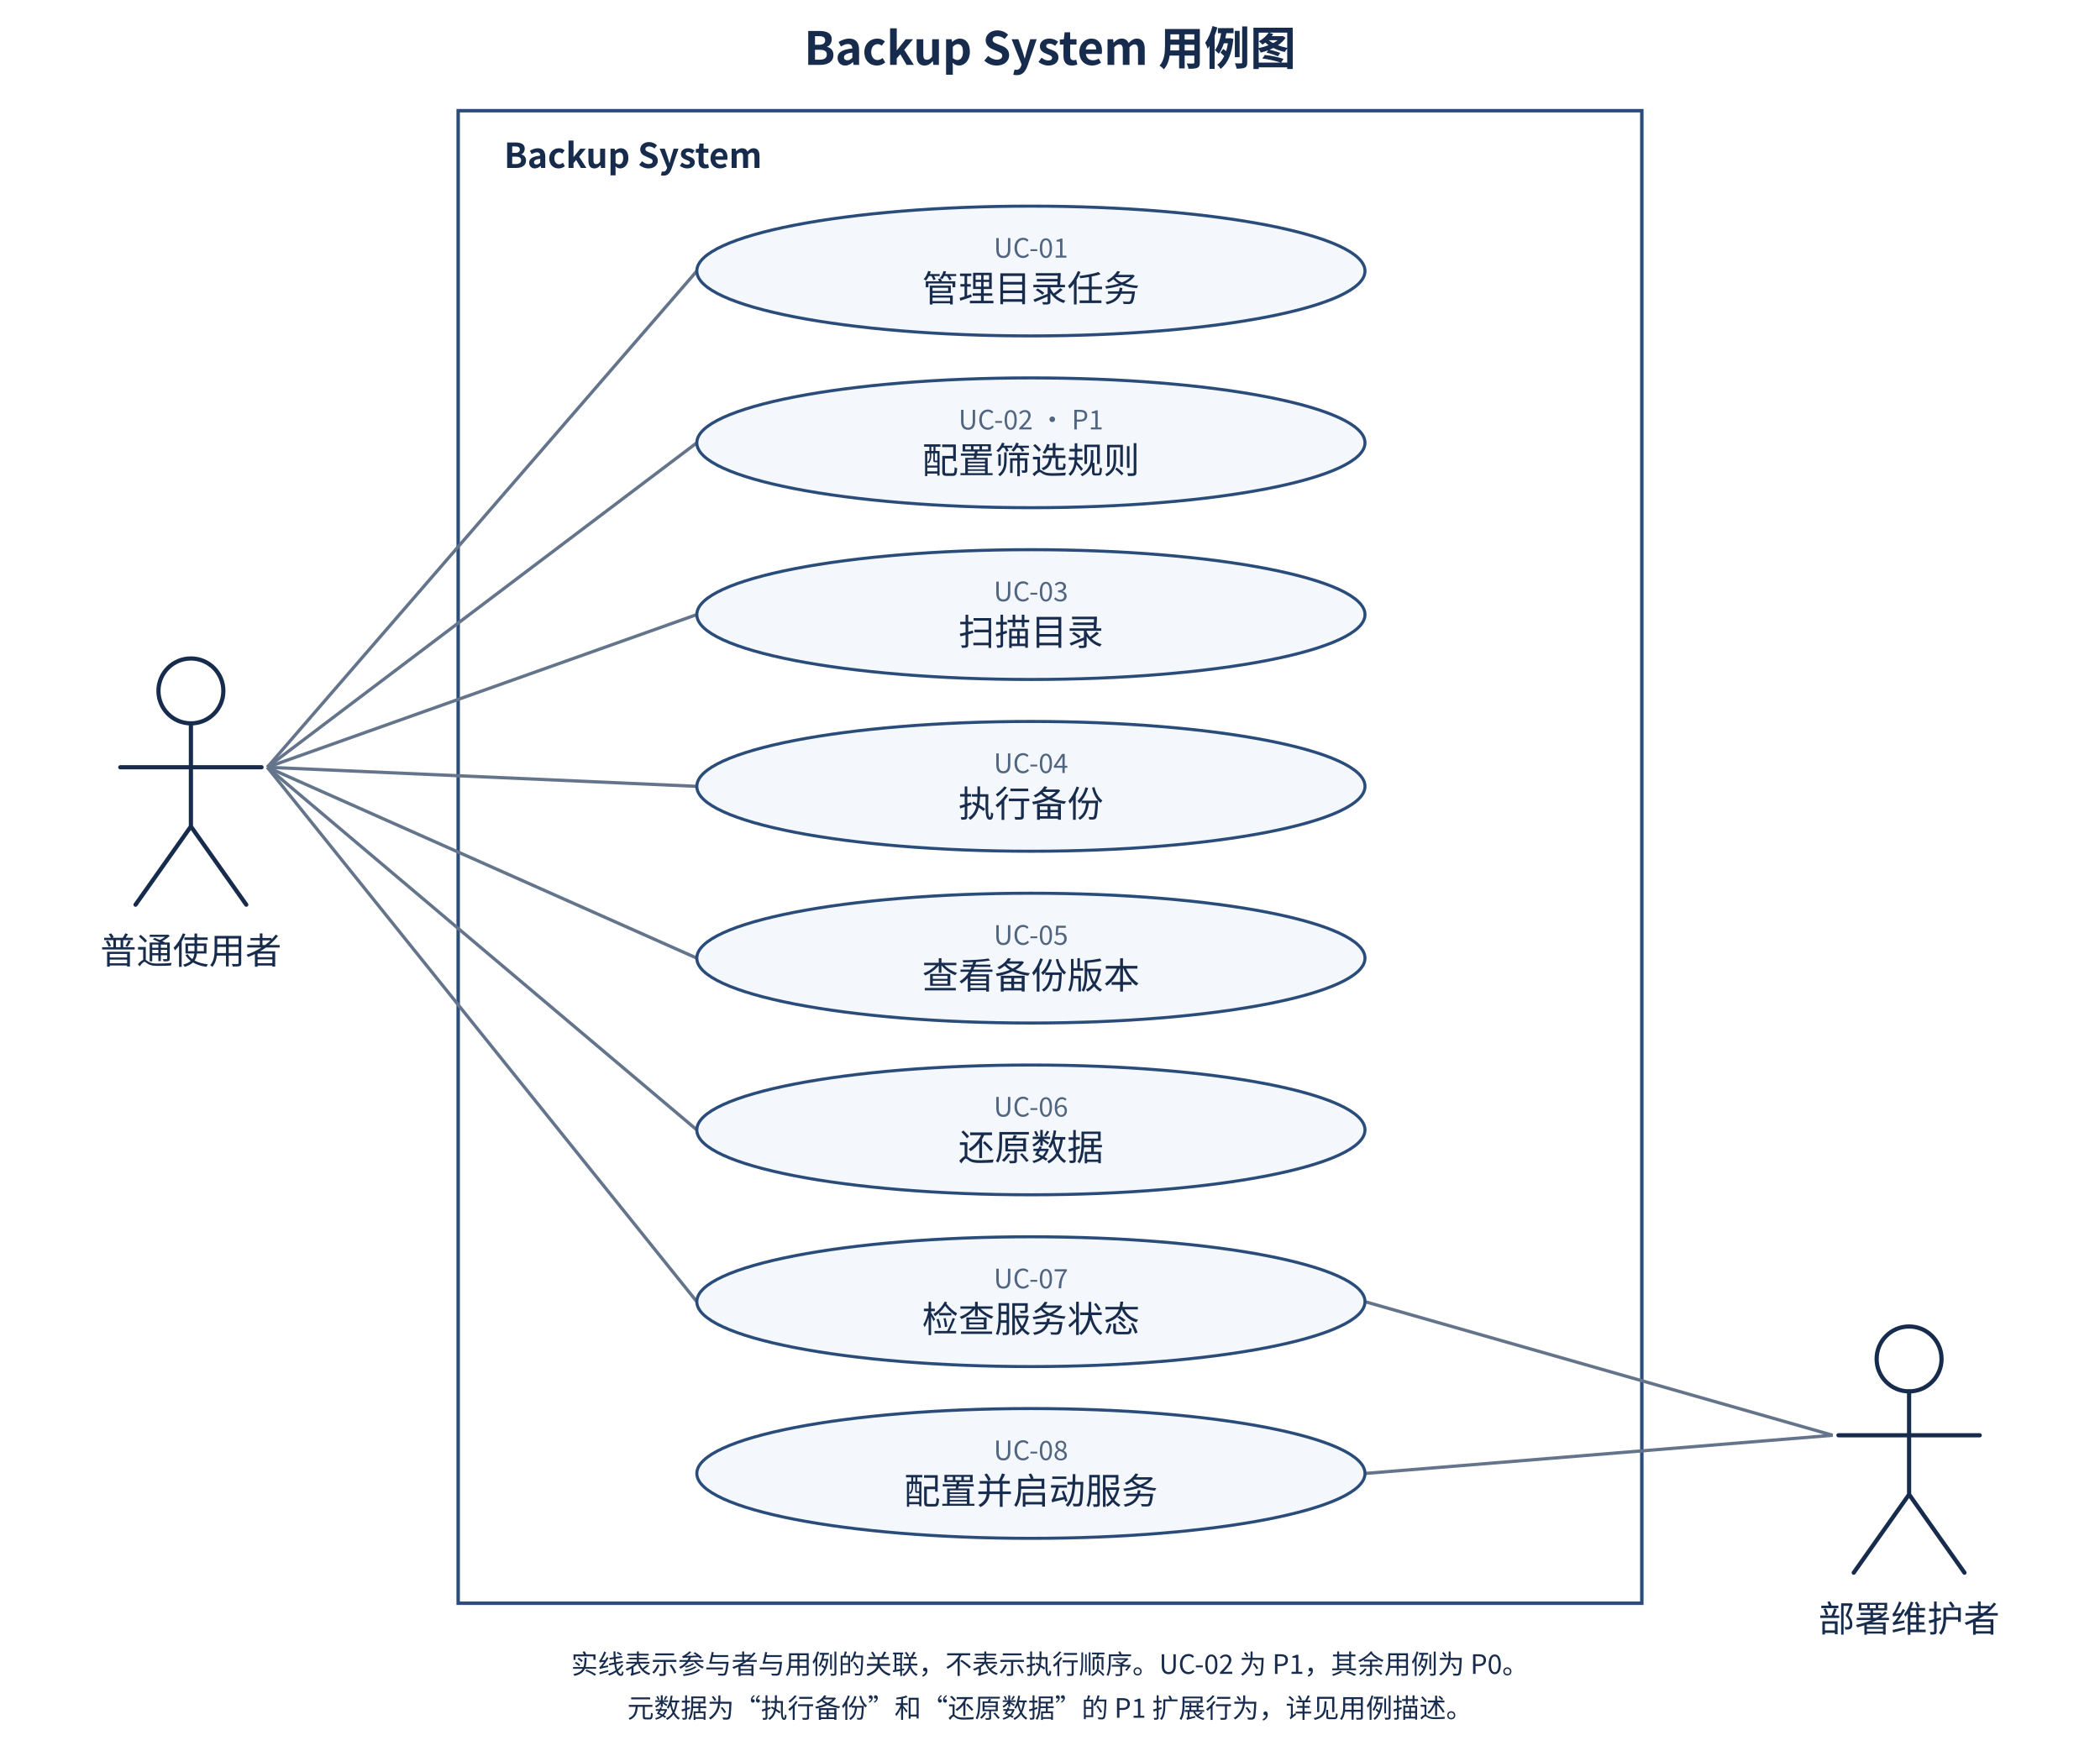
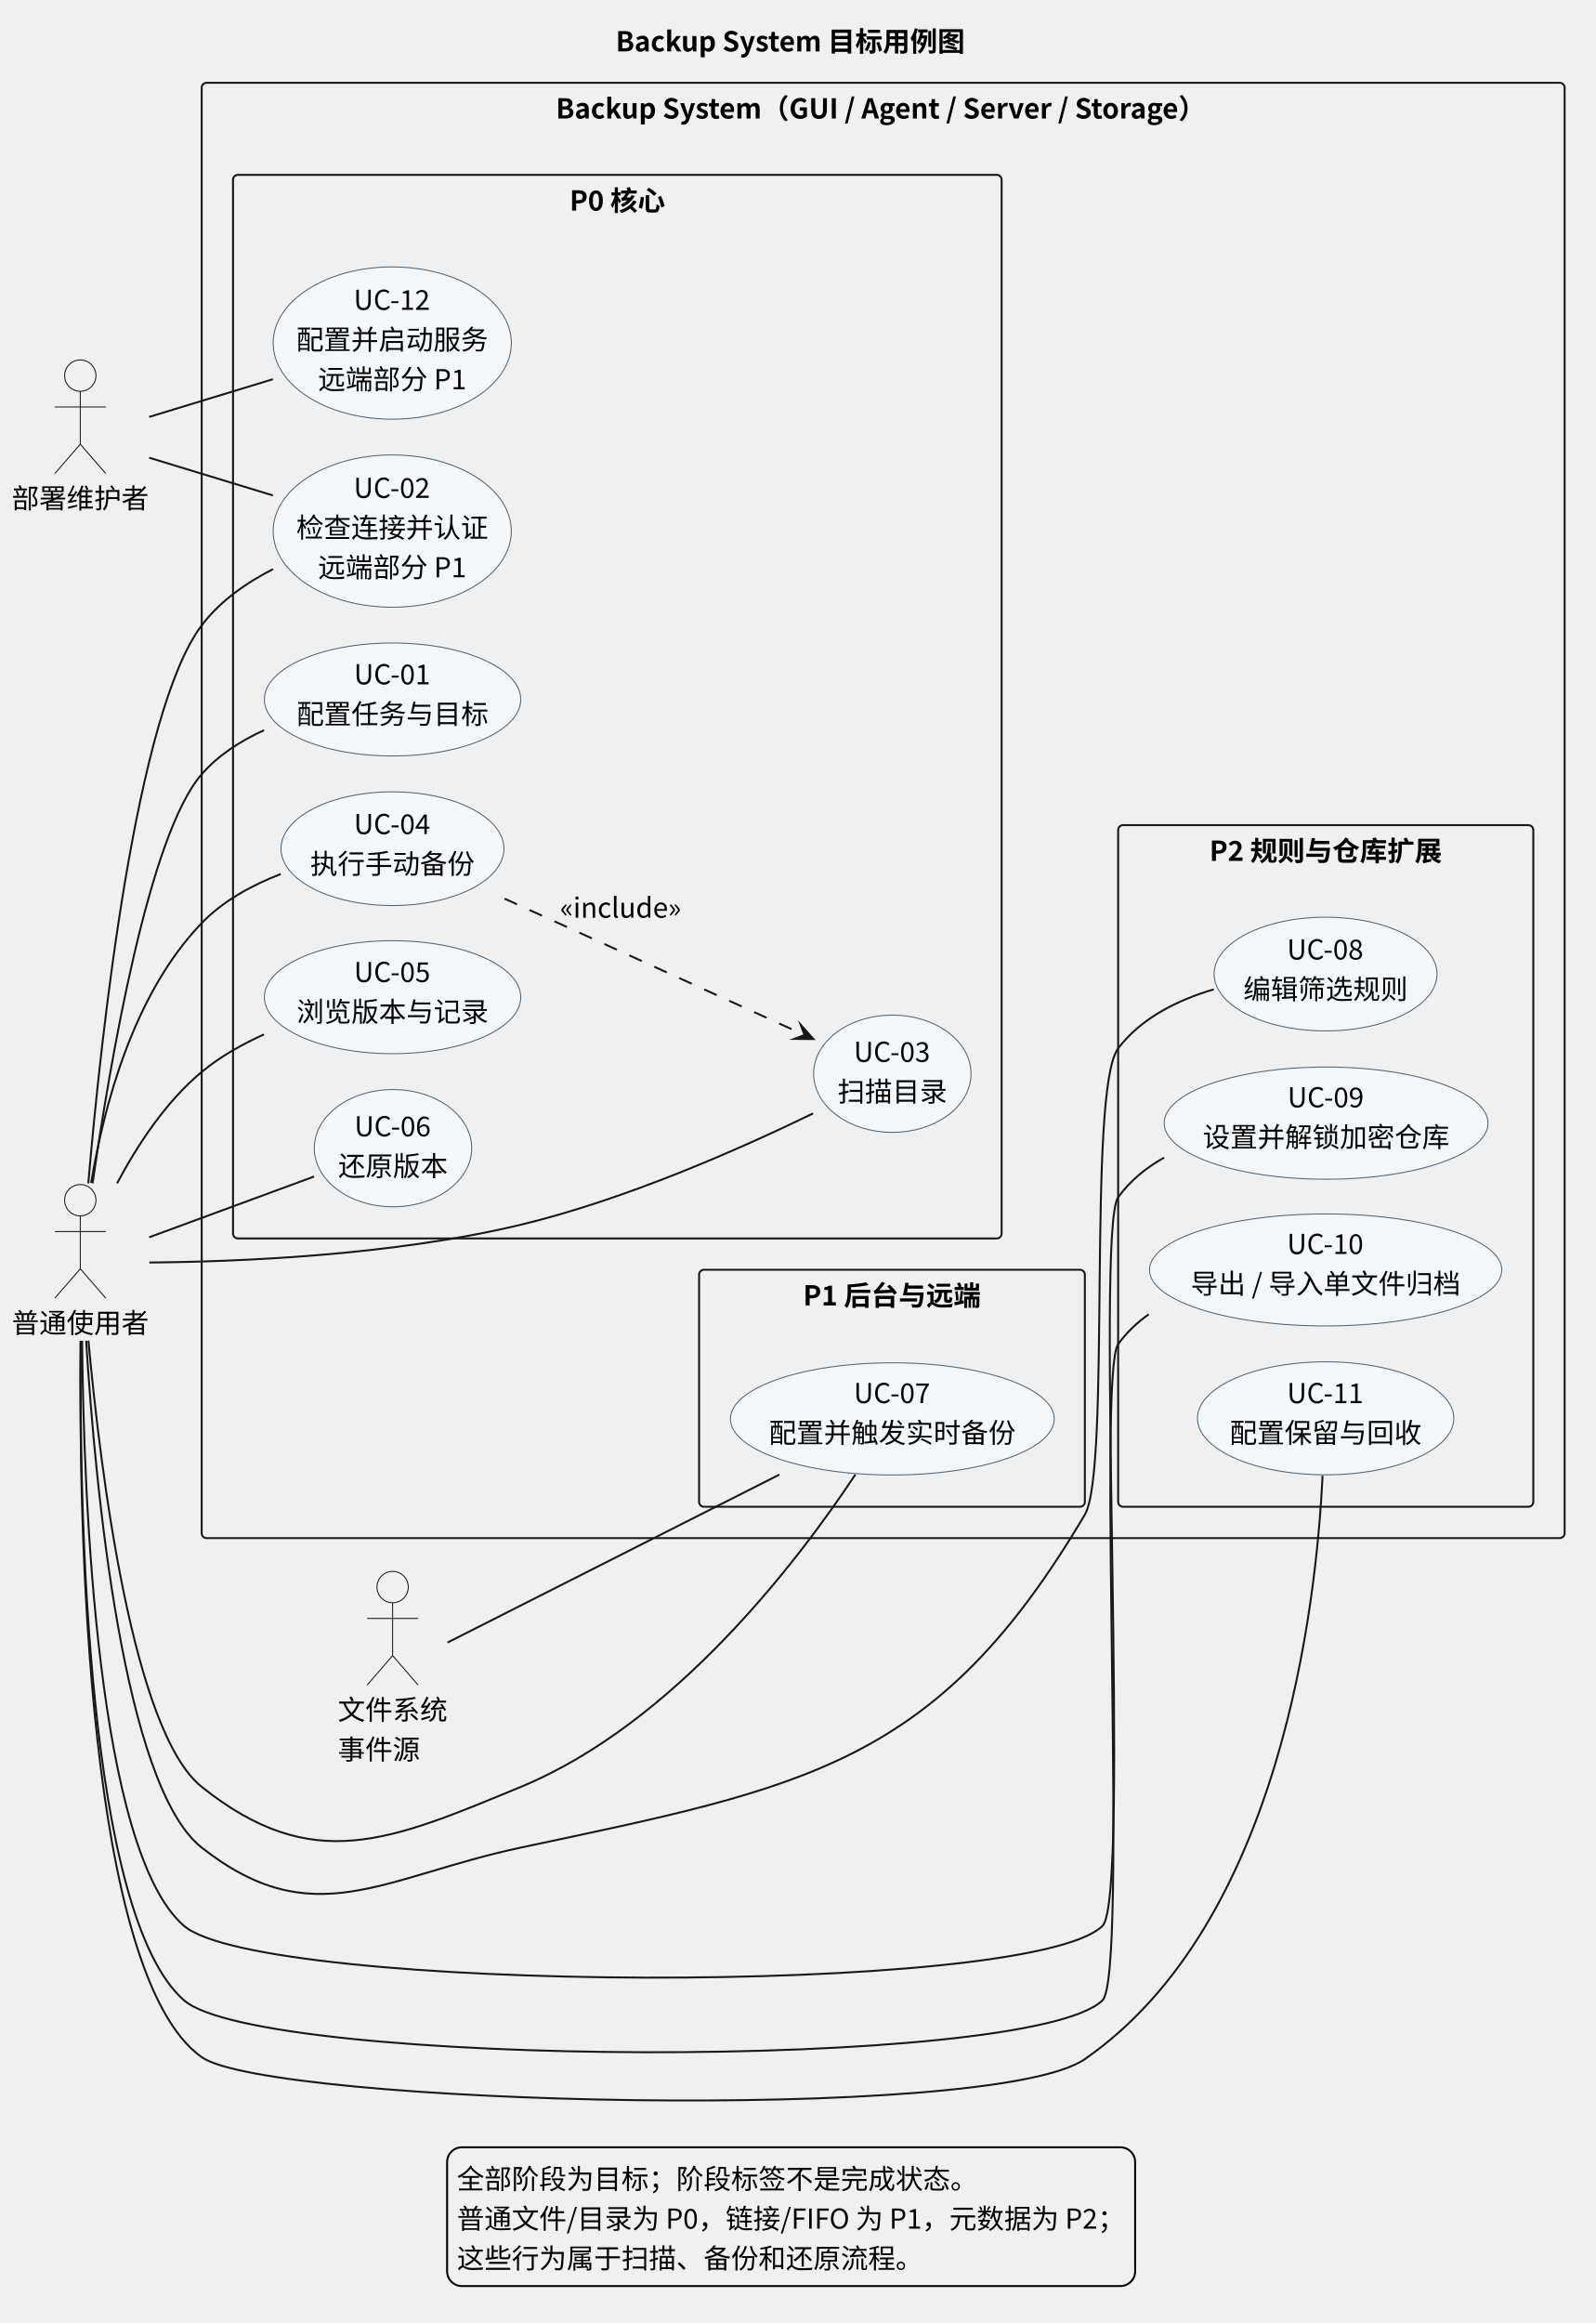
- <svg xmlns="http://www.w3.org/2000/svg" width="1100" height="920" viewBox="0 0 1100 920" role="img" aria-labelledby="title desc">
-   <style>
-     text { font-family: "Noto Sans CJK SC", "WenQuanYi Micro Hei", "Microsoft YaHei", sans-serif; fill: #172b4d; }
-     .association { fill: none; stroke: #64748b; stroke-width: 1.7; }
-     .actor { fill: none; stroke: #172b4d; stroke-width: 2.2; stroke-linecap: round; }
-     .case { fill: #f4f7fc; stroke: #294c7a; stroke-width: 1.6; }
-     .case-id { font-size: 14px; fill: #516580; }
-     .case-name { font-size: 19px; }
-   </style>
-   <rect width="1100" height="920" fill="white" />
-   <text x="550" y="34" text-anchor="middle" font-size="24" font-weight="600">Backup System 用例图</text>
-   <rect x="240" y="58" width="620" height="782" rx="0" fill="white" stroke="#294c7a" stroke-width="1.8" />
-   <text x="264" y="88" font-size="18" font-weight="600">Backup System</text>
-   <g class="association">
-     <path d="M140 402 L365 142" />
-     <path d="M140 402 L365 232" />
-     <path d="M140 402 L365 322" />
-     <path d="M140 402 L365 412" />
-     <path d="M140 402 L365 502" />
-     <path d="M140 402 L365 592" />
-     <path d="M140 402 L365 682" />
-     <path d="M960 752 L715 682" />
-     <path d="M960 752 L715 772" />
+ <svg xmlns="http://www.w3.org/2000/svg" version="1.1" data-diagram-type="DESCRIPTION" style="width:815px;height:1186px;background:#FFFFFF;" width="815px" height="1186px" viewBox="0 0 815 1186" zoomAndPan="magnify" preserveAspectRatio="none" contentStyleType="text/css">
+   <defs />
+   <g font-family="sans-serif" lengthAdjust="spacing">
+     <g class="title" data-source-line="2">
+       <text x="314.421" y="26.24" fill="#000" font-size="14" textLength="179.157" font-weight="700" font-family="Noto Sans CJK SC">Backup System 目标用例图</text>
+     </g>
+     <g class="cluster" data-qualified-name="Backup System.GUI . Agent . Server . Storage." id="ent0004" data-source-line="14">
+       <rect x="103" y="42.272" width="696" height="743" fill="none" style="stroke:#181818;stroke-width:1;" rx="2.5" ry="2.5" />
+       <text x="283.848" y="60.512" fill="#000" font-size="14" textLength="334.305" font-weight="700" font-family="Noto Sans CJK SC">Backup System（GUI / Agent / Server / Storage）</text>
+     </g>
+     <g class="cluster" data-qualified-name="Backup System.GUI . Agent . Server . Storage..P0 .." id="ent0005" data-source-line="15">
+       <rect x="119" y="89.272" width="392.5" height="543" fill="none" style="stroke:#181818;stroke-width:1;" rx="2.5" ry="2.5" />
+       <text x="290.862" y="107.512" fill="#000" font-size="14" textLength="48.776" font-weight="700" font-family="Noto Sans CJK SC">P0 核心</text>
+     </g>
+     <g class="cluster" data-qualified-name="Backup System.GUI . Agent . Server . Storage..P1 ....." id="ent0013" data-source-line="24">
+       <rect x="357" y="648.272" width="197" height="121" fill="none" style="stroke:#181818;stroke-width:1;" rx="2.5" ry="2.5" />
+       <text x="410.112" y="666.512" fill="#000" font-size="14" textLength="90.776" font-weight="700" font-family="Noto Sans CJK SC">P1 后台与远端</text>
+     </g>
+     <g class="cluster" data-qualified-name="Backup System.GUI . Agent . Server . Storage..P2 ......." id="ent0015" data-source-line="27">
+       <rect x="571" y="421.272" width="212" height="348" fill="none" style="stroke:#181818;stroke-width:1;" rx="2.5" ry="2.5" />
+       <text x="617.612" y="439.512" fill="#000" font-size="14" textLength="118.775" font-weight="700" font-family="Noto Sans CJK SC">P2 规则与仓库扩展</text>
+     </g>
+     <g class="entity" data-qualified-name="User" id="ent0001" data-source-line="11">
+       <ellipse cx="41" cy="612.772" rx="8" ry="8" fill="#F1F1F1" style="stroke:#181818;stroke-width:0.5;" />
+       <path d="M41,620.772 L41,647.772 M28,628.772 L54,628.772 M41,647.772 L28,662.772 M41,647.772 L54,662.772" style="stroke:#181818;stroke-width:0.5;" fill="none" />
+       <text x="6" y="680.512" fill="#000" font-size="14" textLength="70" font-family="Noto Sans CJK SC">普通使用者</text>
+     </g>
+     <g class="entity" data-qualified-name="Operator" id="ent0002" data-source-line="12">
+       <ellipse cx="41" cy="191.772" rx="8" ry="8" fill="#F1F1F1" style="stroke:#181818;stroke-width:0.5;" />
+       <path d="M41,199.772 L41,226.772 M28,207.772 L54,207.772 M41,226.772 L28,241.772 M41,226.772 L54,241.772" style="stroke:#181818;stroke-width:0.5;" fill="none" />
+       <text x="6" y="259.512" fill="#000" font-size="14" textLength="70" font-family="Noto Sans CJK SC">部署维护者</text>
+     </g>
+     <g class="entity" data-qualified-name="Filesystem" id="ent0003" data-source-line="13">
+       <ellipse cx="200.5" cy="810.272" rx="8" ry="8" fill="#F1F1F1" style="stroke:#181818;stroke-width:0.5;" />
+       <path d="M200.5,818.272 L200.5,845.272 M187.5,826.272 L213.5,826.272 M200.5,845.272 L187.5,860.272 M200.5,845.272 L213.5,860.272" style="stroke:#181818;stroke-width:0.5;" fill="none" />
+       <text x="172.5" y="878.012" fill="#000" font-size="14" textLength="56" font-family="Noto Sans CJK SC">文件系统</text>
+       <text x="172.5" y="898.284" fill="#000" font-size="14" textLength="42" font-family="Noto Sans CJK SC">事件源</text>
+     </g>
+     <g class="entity" data-qualified-name="Backup System.GUI . Agent . Server . Storage..P0 ...Tasks" id="ent0006" data-source-line="16">
+       <ellipse cx="200.459" cy="357.112" rx="65.459" ry="28.84" fill="#F4F7FA" style="stroke:#506575;stroke-width:0.5;" />
+       <text x="180.747" y="349.364" fill="#000" font-size="14" textLength="39.424" font-family="Noto Sans CJK SC">UC-01</text>
+       <text x="151.46" y="369.636" fill="#000" font-size="14" textLength="98" font-family="Noto Sans CJK SC">配置任务与目标</text>
+     </g>
+     <g class="entity" data-qualified-name="Backup System.GUI . Agent . Server . Storage..P0 ...Connect" id="ent0007" data-source-line="17">
+       <ellipse cx="200.305" cy="271.144" rx="60.805" ry="38.872" fill="#F4F7FA" style="stroke:#506575;stroke-width:0.5;" />
+       <text x="180.593" y="254.194" fill="#000" font-size="14" textLength="39.424" font-family="Noto Sans CJK SC">UC-02</text>
+       <text x="151.305" y="274.466" fill="#000" font-size="14" textLength="98" font-family="Noto Sans CJK SC">检查连接并认证</text>
+       <text x="162.421" y="294.738" fill="#000" font-size="14" textLength="75.768" font-family="Noto Sans CJK SC">远端部分 P1</text>
+     </g>
+     <g class="entity" data-qualified-name="Backup System.GUI . Agent . Server . Storage..P0 ...Scan" id="ent0008" data-source-line="18">
+       <ellipse cx="455.685" cy="548.194" rx="40.185" ry="29.922" fill="#F4F7FA" style="stroke:#506575;stroke-width:0.5;" />
+       <text x="435.973" y="542.138" fill="#000" font-size="14" textLength="39.424" font-family="Noto Sans CJK SC">UC-03</text>
+       <text x="427.685" y="562.41" fill="#000" font-size="14" textLength="56" font-family="Noto Sans CJK SC">扫描目录</text>
+     </g>
+     <g class="entity" data-qualified-name="Backup System.GUI . Agent . Server . Storage..P0 ...Backup" id="ent0009" data-source-line="19">
+       <ellipse cx="200.419" cy="433.297" rx="56.919" ry="29.025" fill="#F4F7FA" style="stroke:#506575;stroke-width:0.5;" />
+       <text x="180.707" y="425.845" fill="#000" font-size="14" textLength="39.424" font-family="Noto Sans CJK SC">UC-04</text>
+       <text x="158.419" y="446.117" fill="#000" font-size="14" textLength="84" font-family="Noto Sans CJK SC">执行手动备份</text>
+     </g>
+     <g class="entity" data-qualified-name="Backup System.GUI . Agent . Server . Storage..P0 ...Versions" id="ent0010" data-source-line="20">
+       <ellipse cx="200.459" cy="509.112" rx="65.459" ry="28.84" fill="#F4F7FA" style="stroke:#506575;stroke-width:0.5;" />
+       <text x="180.747" y="501.364" fill="#000" font-size="14" textLength="39.424" font-family="Noto Sans CJK SC">UC-05</text>
+       <text x="151.46" y="521.636" fill="#000" font-size="14" textLength="98" font-family="Noto Sans CJK SC">浏览版本与记录</text>
+     </g>
+     <g class="entity" data-qualified-name="Backup System.GUI . Agent . Server . Storage..P0 ...Restore" id="ent0011" data-source-line="21">
+       <ellipse cx="200.685" cy="586.194" rx="40.185" ry="29.922" fill="#F4F7FA" style="stroke:#506575;stroke-width:0.5;" />
+       <text x="180.973" y="580.138" fill="#000" font-size="14" textLength="39.424" font-family="Noto Sans CJK SC">UC-06</text>
+       <text x="172.685" y="600.41" fill="#000" font-size="14" textLength="56" font-family="Noto Sans CJK SC">还原版本</text>
+     </g>
+     <g class="entity" data-qualified-name="Backup System.GUI . Agent . Server . Storage..P0 ...Deploy" id="ent0012" data-source-line="22">
+       <ellipse cx="200.305" cy="175.144" rx="60.805" ry="38.872" fill="#F4F7FA" style="stroke:#506575;stroke-width:0.5;" />
+       <text x="180.593" y="158.194" fill="#000" font-size="14" textLength="39.424" font-family="Noto Sans CJK SC">UC-12</text>
+       <text x="151.305" y="178.466" fill="#000" font-size="14" textLength="98" font-family="Noto Sans CJK SC">配置并启动服务</text>
+       <text x="162.421" y="198.738" fill="#000" font-size="14" textLength="75.768" font-family="Noto Sans CJK SC">远端部分 P1</text>
+     </g>
+     <g class="entity" data-qualified-name="Backup System.GUI . Agent . Server . Storage..P1 ......Realtime" id="ent0014" data-source-line="25">
+       <ellipse cx="455.684" cy="724.413" rx="82.684" ry="28.641" fill="#F4F7FA" style="stroke:#506575;stroke-width:0.5;" />
+       <text x="435.972" y="716.341" fill="#000" font-size="14" textLength="39.424" font-family="Noto Sans CJK SC">UC-07</text>
+       <text x="392.685" y="736.613" fill="#000" font-size="14" textLength="125.999" font-family="Noto Sans CJK SC">配置并触发实时备份</text>
+     </g>
+     <g class="entity" data-qualified-name="Backup System.GUI . Agent . Server . Storage..P2 ........Filters" id="ent0016" data-source-line="28">
+       <ellipse cx="676.919" cy="497.297" rx="56.919" ry="29.025" fill="#F4F7FA" style="stroke:#506575;stroke-width:0.5;" />
+       <text x="657.207" y="489.845" fill="#000" font-size="14" textLength="39.424" font-family="Noto Sans CJK SC">UC-08</text>
+       <text x="634.919" y="510.117" fill="#000" font-size="14" textLength="84" font-family="Noto Sans CJK SC">编辑筛选规则</text>
+     </g>
+     <g class="entity" data-qualified-name="Backup System.GUI . Agent . Server . Storage..P2 ........Unlock" id="ent0017" data-source-line="29">
+       <ellipse cx="677.184" cy="573.413" rx="82.684" ry="28.641" fill="#F4F7FA" style="stroke:#506575;stroke-width:0.5;" />
+       <text x="657.472" y="565.341" fill="#000" font-size="14" textLength="39.424" font-family="Noto Sans CJK SC">UC-09</text>
+       <text x="614.185" y="585.613" fill="#000" font-size="14" textLength="125.999" font-family="Noto Sans CJK SC">设置并解锁加密仓库</text>
+     </g>
+     <g class="entity" data-qualified-name="Backup System.GUI . Agent . Server . Storage..P2 ........Archive" id="ent0018" data-source-line="30">
+       <ellipse cx="676.953" cy="648.363" rx="89.953" ry="28.591" fill="#F4F7FA" style="stroke:#506575;stroke-width:0.5;" />
+       <text x="657.241" y="640.21" fill="#000" font-size="14" textLength="39.424" font-family="Noto Sans CJK SC">UC-10</text>
+       <text x="608.073" y="660.482" fill="#000" font-size="14" textLength="137.759" font-family="Noto Sans CJK SC">导出 / 导入单文件归档</text>
+     </g>
+     <g class="entity" data-qualified-name="Backup System.GUI . Agent . Server . Storage..P2 ........Retention" id="ent0019" data-source-line="31">
+       <ellipse cx="676.959" cy="724.112" rx="65.459" ry="28.84" fill="#F4F7FA" style="stroke:#506575;stroke-width:0.5;" />
+       <text x="657.247" y="716.364" fill="#000" font-size="14" textLength="39.424" font-family="Noto Sans CJK SC">UC-11</text>
+       <text x="627.96" y="736.636" fill="#000" font-size="14" textLength="98" font-family="Noto Sans CJK SC">配置保留与回收</text>
+     </g>
+     <g class="link" data-entity-1="ent0001" data-entity-2="ent0006" id="lnk20" data-link-type="association">
+       <path d="M47.296,604.087 C56.228,541.879 75.99,426.195 103,395.272 C111.528,385.508 122.893,378.23 134.823,372.813" style="stroke:#181818;stroke-width:1;" fill="none" />
+     </g>
+     <g class="link" data-entity-1="ent0001" data-entity-2="ent0007" id="lnk21" data-link-type="association">
+       <path d="M45.091,604.133 C51.701,527.428 69.416,363.691 103,319.272 C112.31,306.958 125.641,297.596 139.436,290.562" style="stroke:#181818;stroke-width:1;" fill="none" />
+     </g>
+     <g class="link" data-entity-1="ent0001" data-entity-2="ent0008" id="lnk22" data-link-type="association">
+       <path d="M76.285,644.561 C120.679,644.213 200.166,641.118 266,625.272 C319.616,612.366 377.885,586.596 415.226,568.433" style="stroke:#181818;stroke-width:1;" fill="none" />
+     </g>
+     <g class="link" data-entity-1="ent0001" data-entity-2="ent0009" id="lnk23" data-link-type="association">
+       <path d="M46.556,603.914 C52.924,565.264 67.958,507.604 103,471.272 C113.937,459.932 128.672,451.905 143.329,446.25" style="stroke:#181818;stroke-width:1;" fill="none" />
+     </g>
+     <g class="link" data-entity-1="ent0001" data-entity-2="ent0010" id="lnk24" data-link-type="association">
+       <path d="M59.797,604.132 C70.072,584.775 84.623,562.509 103,547.272 C112.356,539.514 123.487,533.206 134.807,528.121" style="stroke:#181818;stroke-width:1;" fill="none" />
+     </g>
+     <g class="link" data-entity-1="ent0001" data-entity-2="ent0011" id="lnk25" data-link-type="association">
+       <path d="M76.175,631.687 C100.965,622.558 134.541,610.193 160.4,600.671" style="stroke:#181818;stroke-width:1;" fill="none" />
+     </g>
+     <g class="link" data-entity-1="ent0001" data-entity-2="ent0014" id="lnk26" data-link-type="association">
+       <path d="M45.154,684.492 C51.389,752.175 67.846,884.221 103,912.272 C159.626,957.457 199.052,939.951 266,912.272 C344.592,879.779 407.588,796.874 436.806,752.809" style="stroke:#181818;stroke-width:1;" fill="none" />
+     </g>
+     <g class="link" data-entity-1="ent0001" data-entity-2="ent0016" id="lnk27" data-link-type="association">
+       <path d="M43.997,684.519 C48.619,758.576 62.908,911.763 103,943.272 C159.959,988.037 195.142,958.35 266,943.272 C411.381,912.335 478.438,901.268 554,773.272 C567.478,750.442 555.01,556.419 571,535.272 C582.751,519.731 601.458,510.536 619.848,505.099" style="stroke:#181818;stroke-width:1;" fill="none" />
+     </g>
+     <g class="link" data-entity-1="ent0001" data-entity-2="ent0017" id="lnk28" data-link-type="association">
+       <path d="M41.927,684.523 C42.728,765.83 49.609,945.171 94,983.272 C133.543,1017.212 525.758,1019.722 563,983.272 C577.773,968.813 558.947,628.066 571,611.272 C577.104,602.767 585.305,596.16 594.446,591.027" style="stroke:#181818;stroke-width:1;" fill="none" />
+     </g>
+     <g class="link" data-entity-1="ent0001" data-entity-2="ent0018" id="lnk29" data-link-type="association">
+       <path d="M41.223,684.598 C40.48,772.691 44.253,977.916 94,1021.272 C133.285,1055.51 525.715,1057.678 563,1021.272 C576.32,1008.266 560.127,701.383 571,686.272 C575.303,680.292 580.641,675.25 586.614,671" style="stroke:#181818;stroke-width:1;" fill="none" />
+     </g>
+     <g class="link" data-entity-1="ent0001" data-entity-2="ent0019" id="lnk30" data-link-type="association">
+       <path d="M41.158,684.598 C40.201,778.823 44.071,1008.611 103,1050.272 C137.157,1074.42 506.403,1084.315 554,1051.272 C654.046,981.816 672.198,819.842 675.38,753.449" style="stroke:#181818;stroke-width:1;" fill="none" />
+     </g>
+     <g class="link" data-entity-1="ent0002" data-entity-2="ent0007" id="lnk31" data-link-type="association">
+       <path d="M76.175,233.687 C94.632,239.312 117.959,246.421 139.345,252.939" style="stroke:#181818;stroke-width:1;" fill="none" />
+     </g>
+     <g class="link" data-entity-1="ent0002" data-entity-2="ent0012" id="lnk32" data-link-type="association">
+       <path d="M76.175,212.857 C94.632,207.232 117.959,200.123 139.345,193.605" style="stroke:#181818;stroke-width:1;" fill="none" />
+     </g>
+     <g class="link" data-entity-1="ent0003" data-entity-2="ent0014" id="lnk33" data-link-type="association">
+       <path d="M228.575,838.574 C268.794,818.226 345.233,779.553 397.983,752.866" style="stroke:#181818;stroke-width:1;" fill="none" />
+     </g>
+     <g class="link" data-entity-1="ent0009" data-entity-2="ent0008" id="lnk34" data-link-type="dependency">
+       <polygon points="415.389,530.494,408.851,523.129,410.837,528.425,405.541,530.412,415.389,530.494" fill="#181818" style="stroke:#181818;stroke-width:1;stroke-linejoin:miter;stroke-miterlimit:10;" />
+       <path d="M257.649,458.794 C305.544,480.565 368.616,509.234 410.837,528.425" style="stroke:#181818;stroke-width:1;stroke-dasharray:7,7;" fill="none" />
+       <text x="286" y="468.512" fill="#000" font-size="14" textLength="61.852" font-family="Noto Sans CJK SC">«include»</text>
+     </g>
+     <g class="legend" data-source-line="51">
+       <rect x="228.32" y="1096.315" width="351.361" height="70.816" fill="none" style="stroke:#000;stroke-width:1;" rx="7.5" ry="7.5" />
+       <text x="233.32" y="1117.555" fill="#000" font-size="14" textLength="265.999" font-family="Noto Sans CJK SC">全部阶段为目标；阶段标签不是完成状态。</text>
+       <text x="233.32" y="1137.827" fill="#000" font-size="14" textLength="341.361" font-family="Noto Sans CJK SC">普通文件/目录为 P0，链接/FIFO 为 P1，元数据为 P2；</text>
+       <text x="233.32" y="1158.099" fill="#000" font-size="14" textLength="237.999" font-family="Noto Sans CJK SC">这些行为属于扫描、备份和还原流程。</text>
+     </g>
  </g>
-   <g class="actor">
-     <circle cx="100" cy="362" r="17" />
-     <path d="M100 379 V433 M63 402 H137 M100 433 L71 474 M100 433 L129 474" />
-     <circle cx="1000" cy="712" r="17" />
-     <path d="M1000 729 V783 M963 752 H1037 M1000 783 L971 824 M1000 783 L1029 824" />
-   </g>
-   <text x="100" y="505" text-anchor="middle" font-size="19">普通使用者</text>
-   <text x="1000" y="855" text-anchor="middle" font-size="19">部署维护者</text>
-   <g text-anchor="middle">
-     <ellipse class="case" cx="540" cy="142" rx="175" ry="34" />
-     <text class="case-id" x="540" y="135">UC-01</text>
-     <text class="case-name" x="540" y="158">管理目录任务</text>
-     <ellipse class="case" cx="540" cy="232" rx="175" ry="34" />
-     <text class="case-id" x="540" y="225">UC-02 · P1</text>
-     <text class="case-name" x="540" y="248">配置筛选规则</text>
-     <ellipse class="case" cx="540" cy="322" rx="175" ry="34" />
-     <text class="case-id" x="540" y="315">UC-03</text>
-     <text class="case-name" x="540" y="338">扫描目录</text>
-     <ellipse class="case" cx="540" cy="412" rx="175" ry="34" />
-     <text class="case-id" x="540" y="405">UC-04</text>
-     <text class="case-name" x="540" y="428">执行备份</text>
-     <ellipse class="case" cx="540" cy="502" rx="175" ry="34" />
-     <text class="case-id" x="540" y="495">UC-05</text>
-     <text class="case-name" x="540" y="518">查看备份版本</text>
-     <ellipse class="case" cx="540" cy="592" rx="175" ry="34" />
-     <text class="case-id" x="540" y="585">UC-06</text>
-     <text class="case-name" x="540" y="608">还原数据</text>
-     <ellipse class="case" cx="540" cy="682" rx="175" ry="34" />
-     <text class="case-id" x="540" y="675">UC-07</text>
-     <text class="case-name" x="540" y="698">检查服务状态</text>
-     <ellipse class="case" cx="540" cy="772" rx="175" ry="34" />
-     <text class="case-id" x="540" y="765">UC-08</text>
-     <text class="case-name" x="540" y="788">配置并启动服务</text>
-   </g>
-   <text x="550" y="877" text-anchor="middle" font-size="14">实线表示参与者与用例的关联，不表示执行顺序。UC-02 为 P1，其余用例为 P0。</text>
-   <text x="550" y="900" text-anchor="middle" font-size="14">元数据为“执行备份”和“还原数据”的 P1 扩展行为，详见用例描述。</text>
</svg>
